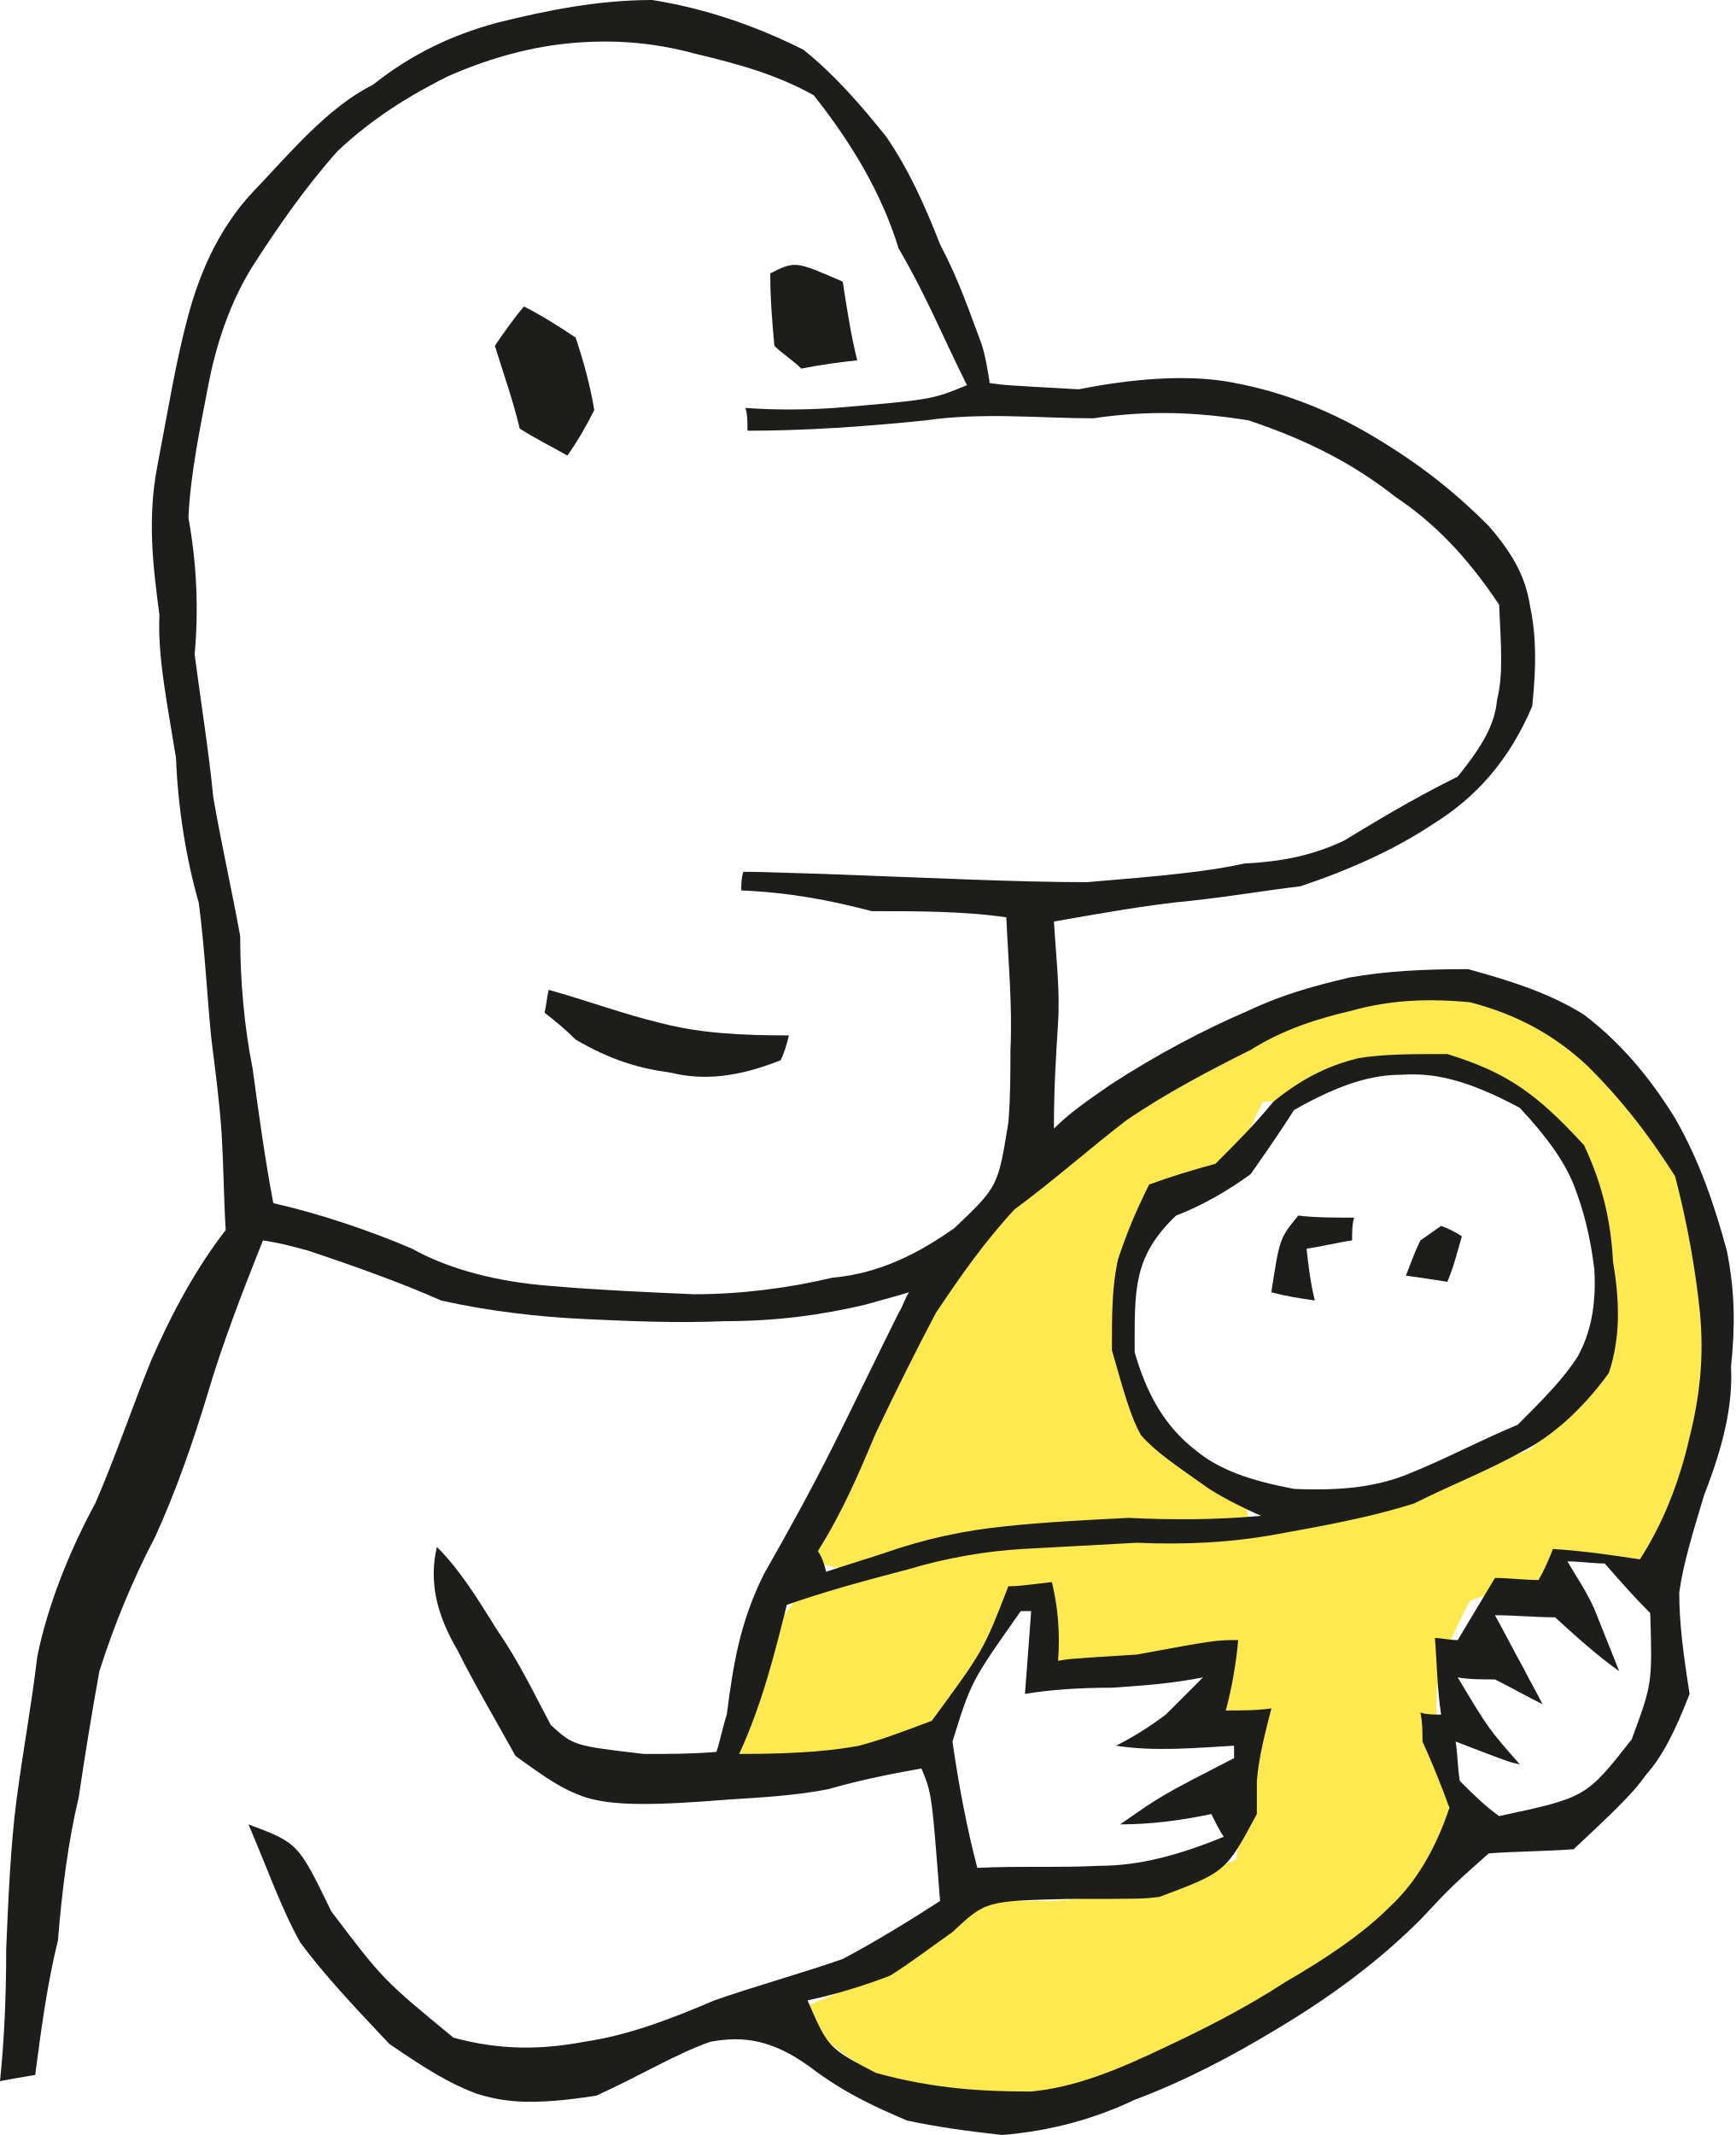
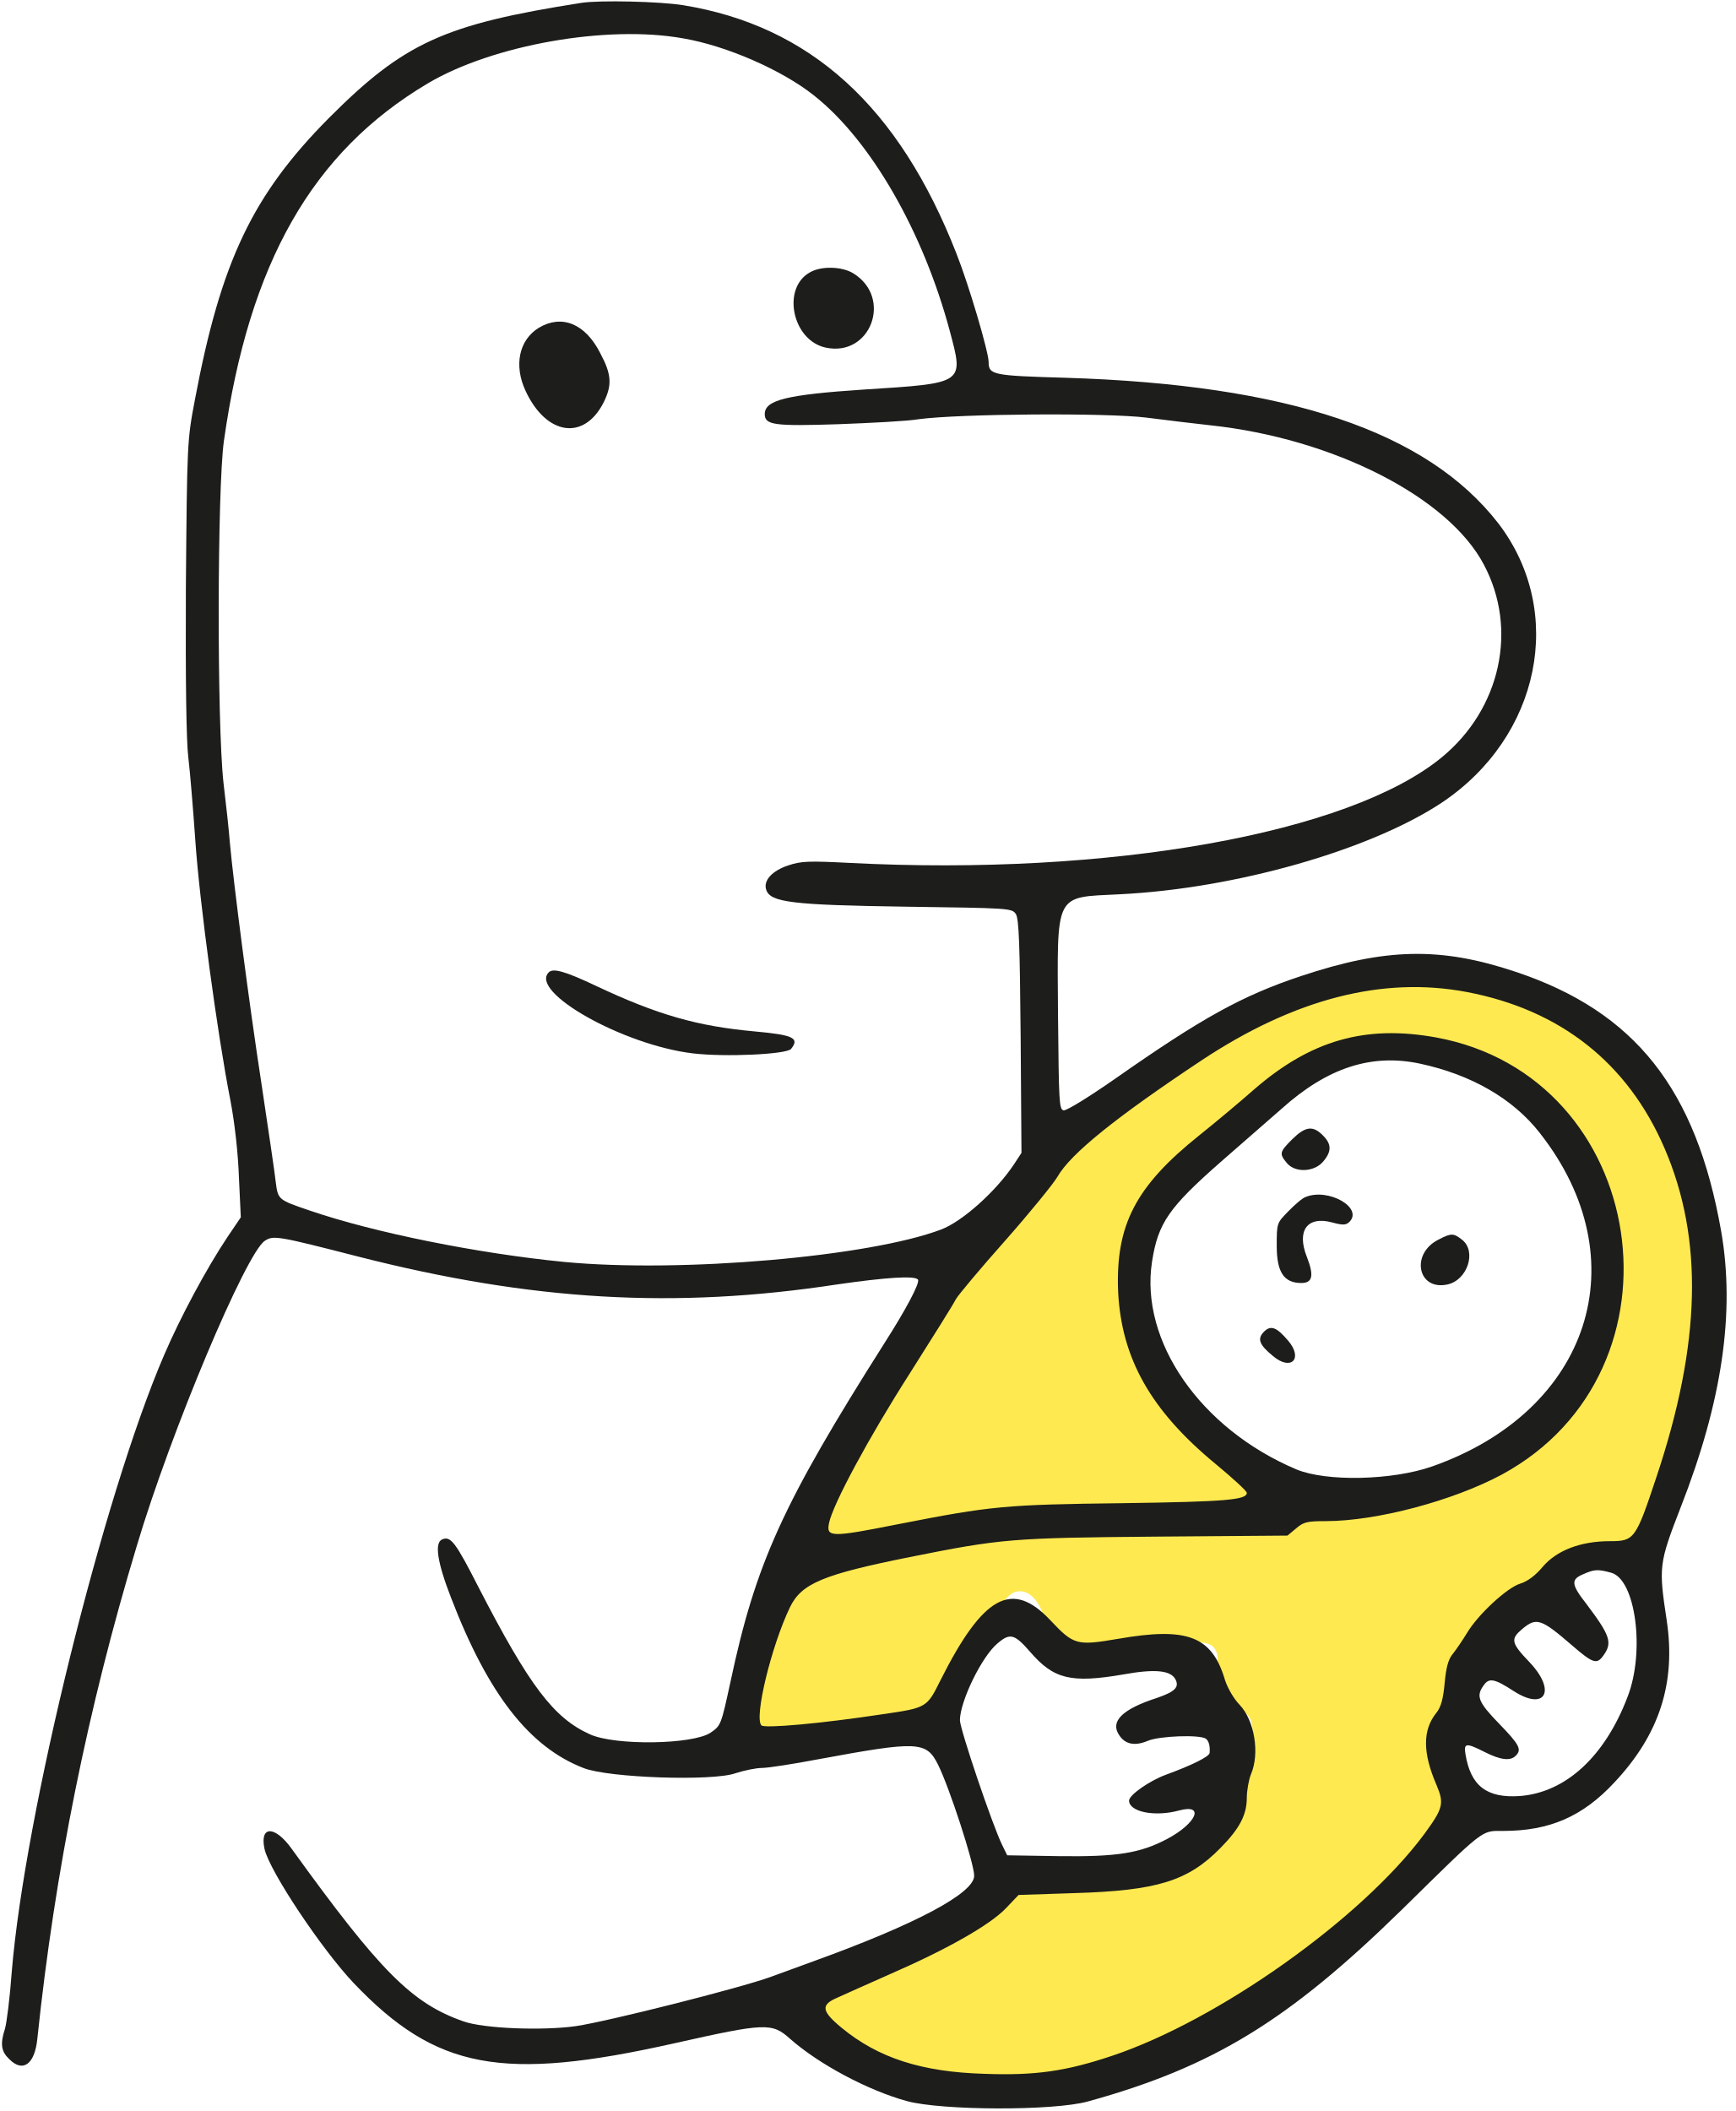
- <svg xmlns="http://www.w3.org/2000/svg" viewBox="0 0 83.8 103.1" width="83.8" height="103.1" role="img">
+ <svg xmlns="http://www.w3.org/2000/svg" viewBox="0 0 84.02 102.21" width="84.02" height="102.21" role="img">
  <g data-role="accent">
-     <path d="M75.9 49.9C78.1 52.1 79.5 54 80.6 55.8C81.5 57.9 82 60.4 82.4 63.1C82.5 65.4 82.3 67.3 81.8 69.3C81.2 71.4 80.5 73.5 79.2 75.3C78.1 75.1 77 75 75.7 74.9C75.2 75.3 74.8 75.8 74.3 76.3C73.2 76.6 72.1 76.9 71 77.3C70.1 79 69.6 80.2 69.4 81.5C69.3 82.9 69.5 84.4 69.9 86.3C70.1 89.1 70.1 89.1 67.6 92.1C65.7 93.7 63.3 95.4 60.7 96.9C58.2 98.3 55.9 99.4 53.6 100.3C51.5 101.2 49.3 101.5 46.6 101.3C44.9 101.1 43.6 100.8 42.3 100.1C40.8 99.4 39.7 98.4 38.4 97.1C40 96.4 41.7 95.8 43.1 95C44.4 94 45.5 93 47 92.3C47.2 92.1 47.4 92 47.6 91.8C48.6 91.8 49.6 91.8 50.7 91.8C52.4 91.7 54 91.5 55.4 91.3C56.9 90.9 58.3 90.4 59.7 89.8C59.9 88.5 60 87.3 60.1 86C60.3 85 60.5 84.1 60.8 83.1C60.3 83 59.8 82.8 59.2 82.6C59.3 81.7 59.3 80.8 59.3 79.8C53.7 80.3 53.7 80.3 51.1 80.7C51.1 79.4 51.1 78.2 50.9 76.9C50.5 76.9 50.5 76.9 48.8 77.2C48.6 77.6 48.6 77.6 47.5 80C45.6 83.1 45.6 83.1 42.5 84.2C40.4 84.7 38.1 84.9 35.7 84.7C36.6 82.2 36.8 80.8 36.9 79.9C37.2 78.9 37.6 78.3 38.7 76.9C41 76.2 43.2 75.6 45.5 75C47.7 74.6 49.8 74.6 52 74.6C54.5 74.4 57 74.4 59.4 74.3C61.9 73.8 64.3 73.2 66.7 72.6C68.9 71.8 71.3 70.9 73.9 70C75.6 68.3 76.8 66.8 77.4 65.1C77.8 63.5 77.7 61.6 77.6 59C77.1 57.3 76.5 56.1 75.7 55.1C74.8 54 73.7 53.1 72.1 51.8C69.9 51.2 68.4 51 66.9 51.2C65.4 51.3 64 51.9 62 53.1C61.7 53.2 61.3 53.2 61 53.2C60.6 54 60.2 54.8 59.9 55.6C59.5 55.8 59.5 55.8 57.8 56.9C55.5 58.2 55.5 58.2 53.9 61.6C53.9 63.6 54 64.9 54.3 66C54.5 67.2 55 68.3 56.1 70C59 71.9 59 71.9 60.2 72.3C60.2 72.6 60.2 72.9 60.3 73.3C58.1 73.7 56.1 73.8 54 73.8C51.9 74.1 49.8 74.1 47.8 74.1C44.9 74.4 44.9 74.4 41 75.8C40.3 75.7 39.6 75.5 38.9 75.4C40.3 73.3 41.3 71 42.3 68.7C43.5 66.2 44.6 64 45.9 61.9C47.3 59.8 48.9 58.1 51.1 56.5C53.1 54.6 55.3 52.9 58 51.6C60.5 50.1 62.6 49 64.7 48.3C66.8 47.8 68.5 47.8 70.1 48.1C72 48.4 73.8 48.9 75.9 49.9Z" fill="#FEE951" />
+     <path d="M66.76 46.98C66.49 47.14 66.01 47.25 65.67 47.26C65.35 47.26 64.84 47.39 64.53 47.54C64.23 47.69 63.74 47.82 63.42 47.82C62.82 47.82 59.51 49.37 58.37 50.19C57.19 51.04 56.39 51.57 55.88 51.84C55.16 52.23 48.39 59 48.03 59.69C47.87 60 47.35 60.65 46.88 61.15C46.42 61.65 45.92 62.28 45.77 62.54C45.62 62.8 45.28 63.33 45.02 63.72C44.75 64.1 44.35 64.69 44.12 65.04C43.88 65.39 43.48 65.97 43.21 66.36C42.95 66.73 42.5 67.48 42.23 68.03C41.95 68.55 41.55 69.22 41.34 69.48C40.78 70.18 38.84 74.14 38.84 74.55C38.84 74.91 39.27 75.46 39.57 75.46C39.66 75.47 39.56 75.57 39.32 75.69C38.12 76.32 36.75 78.33 36.75 79.48C36.75 79.8 36.63 80.29 36.48 80.6C36.32 80.9 36.2 81.28 36.2 81.43C36.2 81.58 36.07 81.96 35.92 82.26C35.48 83.12 35.69 83.87 36.48 84.28C37.12 84.61 39.39 84.57 40.09 84.21C40.52 83.98 40.91 83.93 42.02 83.93C43.1 83.93 43.55 83.87 44 83.66C44.34 83.51 44.78 83.35 44.99 83.3C45.5 83.19 46.03 82.68 46.13 82.16C46.39 80.9 48.35 77.5 49.02 77.14C49.8 76.72 50.64 77.73 50.64 79.07C50.64 80.69 51.73 81.16 53.45 80.3C53.74 80.15 54.23 80.04 54.53 80.04C54.84 80.04 55.34 79.91 55.64 79.76C56.41 79.37 58.41 79.36 58.74 79.73C59.03 80.05 59.03 80.46 58.76 81.07C58.35 81.89 58.96 82.82 59.89 82.82C60.77 82.82 60.92 84.14 60.16 85.14C59.63 85.82 59.56 86.29 59.88 86.85C60.51 87.94 59.05 90.03 57.62 90.04C57.45 90.04 57.06 90.16 56.76 90.32C56.45 90.47 56.07 90.6 55.92 90.6C55.77 90.6 55.39 90.72 55.09 90.87C54.6 91.12 54.27 91.15 52.03 91.15C49.24 91.15 49.3 91.14 48.14 92.12C47.34 92.82 43.1 95.04 42.59 95.04C42.42 95.04 42.06 95.16 41.75 95.32C41.45 95.47 41.07 95.6 40.92 95.6C40.23 95.6 38.7 96.94 38.7 97.55C38.7 98.21 42.19 100.6 43.14 100.6C43.31 100.6 43.67 100.72 43.98 100.87C44.34 101.07 44.8 101.15 45.37 101.15C45.94 101.15 46.39 101.23 46.75 101.43C47.52 101.82 49.32 101.82 50.09 101.43C50.39 101.28 50.89 101.15 51.2 101.15C51.5 101.15 52.01 101.03 52.31 100.87C52.62 100.72 52.99 100.6 53.14 100.6C53.3 100.6 53.67 100.47 53.98 100.32C54.28 100.16 54.64 100.04 54.81 100.04C55.16 100.04 60.03 97.58 60.99 96.93C61.38 96.66 62.06 96.14 62.52 95.76C62.98 95.39 63.56 94.97 63.81 94.85C64.37 94.55 69.95 89.04 70.35 88.37C70.88 87.5 70.74 86.62 69.94 85.58C69.63 85.21 69.53 84.91 69.53 84.48C69.53 84.05 69.63 83.76 69.94 83.39C70.55 82.6 70.64 82.35 70.64 81.43C70.64 80.69 70.7 80.5 71.05 80.05C71.57 79.39 71.76 79.01 71.76 78.62C71.76 78.07 72.7 77.26 73.35 77.26C73.99 77.26 74.71 76.87 74.96 76.4C75.57 75.21 76.77 74.71 77.73 75.25C78.26 75.55 78.77 75.5 79.26 75.1C79.73 74.69 80.64 73 80.64 72.54C80.64 72.39 80.89 71.76 81.2 71.15C81.57 70.4 81.76 69.86 81.76 69.48C81.76 69.16 81.88 68.68 82.03 68.37C82.23 68.01 82.31 67.55 82.31 66.98C82.31 66.41 82.39 65.96 82.59 65.6C82.84 65.11 82.87 64.78 82.87 62.26C82.87 59.75 82.84 59.41 82.59 58.93C82.44 58.62 82.31 58.25 82.31 58.09C82.31 57.94 82.19 57.57 82.03 57.26C81.88 56.96 81.76 56.58 81.76 56.43C81.76 56.28 81.63 55.9 81.48 55.59C81.32 55.29 81.2 54.9 81.2 54.71C81.2 54.53 80.98 54.07 80.71 53.71C80.45 53.33 80.1 52.79 79.94 52.48C79.31 51.32 77.1 49.37 75.48 48.57C74.66 48.15 73.85 47.82 73.7 47.82C73.53 47.82 73.17 47.69 72.87 47.54C72.56 47.39 72.06 47.26 71.76 47.26C71.45 47.26 70.95 47.14 70.64 46.98C69.88 46.59 67.48 46.59 66.76 46.98ZM69.53 50.87C69.84 51.03 70.32 51.15 70.64 51.15C72.37 51.15 75.51 53.69 76.7 56.04C77.03 56.71 77.31 57.39 77.31 57.54C77.31 57.71 77.44 58.07 77.59 58.37C77.84 58.86 77.87 59.19 77.87 61.43C77.87 63.66 77.84 64 77.59 64.48C77.44 64.79 77.31 65.15 77.31 65.32C77.31 65.97 76.1 68.01 75.13 68.97C74.17 69.94 71.09 71.71 70.37 71.71C70.2 71.71 69.84 71.83 69.53 71.98C69.23 72.14 68.85 72.26 68.7 72.26C68.55 72.26 68.17 72.39 67.87 72.54C67.45 72.75 67.05 72.82 66.2 72.82C65.35 72.82 64.95 72.89 64.53 73.1C64.07 73.33 63.71 73.37 62.28 73.37L60.57 73.37L61.02 73.1C62.01 72.5 61.71 71.69 60.26 70.96C58.05 69.85 55.09 66.14 55.09 64.48C55.09 64.16 54.96 63.68 54.81 63.37C54.66 63.07 54.53 62.57 54.53 62.26C54.53 61.96 54.66 61.46 54.81 61.15C54.96 60.85 55.09 60.34 55.09 60.04C55.09 59.73 55.21 59.23 55.37 58.93C55.52 58.62 55.64 58.23 55.64 58.05C55.64 57.55 56.64 56.72 58.64 55.51C59.28 55.12 60.59 53.87 60.92 53.33C61.37 52.61 63.6 51.15 64.28 51.15C64.46 51.14 64.82 51.03 65.09 50.87C65.81 50.47 68.76 50.47 69.53 50.87Z" fill="#FEE951" />
  </g>
  <g data-role="ink">
-     <path d="M38.8 2.4C40.3 3.6 41.6 5.1 42.8 6.6C43.9 8.2 44.7 10 45.4 11.8C46.3 13.5 46.8 15 47.4 16.6C47.6 17.2 47.7 17.9 47.8 18.5C48.5 18.6 48.5 18.6 52.1 18.8C54.6 18.3 57.1 18.1 59.1 18.4C61.6 18.8 64 19.7 66.2 21C68.4 22.3 70.1 23.6 71.9 25.4C73.2 26.9 73.7 28 73.9 29.3C74.2 30.7 74.2 32.2 74 34.1C72.9 36.7 71.3 38.5 69.2 39.8C67.4 41 65.2 42 62.8 42.8C61.1 43 59.4 43.3 57.5 43.5C55.4 43.7 53.2 44.1 50.9 44.5C51 46.2 51.2 47.8 51.1 49.4C51 51 50.9 52.5 50.9 54.5C51.7 53.7 52.6 53.1 53.6 52.4C55.9 50.9 58.2 49.7 60.3 48.8C62 48 63.5 47.6 65.2 47.2C66.9 46.9 68.7 46.8 70.9 46.8C73.1 47.4 74.9 48 76.5 49C78.2 50.3 79.6 51.9 80.9 54C82.1 56.1 82.8 58.2 83.4 60.4C83.8 62.4 83.8 64.1 83.6 66C83.7 67.9 83.2 69.9 82.3 72.2C81.7 74.2 81.3 75.5 81.1 76.9C81.1 78.4 81.3 79.9 81.6 81.8C80.9 83.6 80.3 84.8 79.5 85.7C78.8 86.7 77.7 87.7 76 89.3C74.7 89.4 73.3 89.4 71.9 89.5C70.1 91.1 70.1 91.1 68.6 92.7C66.6 94.7 64.3 96.4 61.8 97.9C59.5 99.3 57.2 100.5 54.8 101.4C52.9 102.3 50.8 102.9 48.4 103.1C46.6 102.9 45.2 102.7 43.8 102.4C42.4 101.8 40.8 101.1 39.1 99.8C37.3 98.5 35.9 98.3 34.3 98.6C32.6 99.2 31 100.2 28.8 101.2C25.6 101.7 24.3 101.5 23 101.1C21.7 100.6 20.7 100 18.8 98.7C17.1 96.9 15.6 95.3 14.5 93.8C13.6 92.2 12.9 90.2 12 88.1C14.4 89 14.4 89 16 92.3C18.5 95.6 18.5 95.6 21.9 98.4C24.1 99 26.1 99 28.2 98.6C30.3 98.3 32.4 97.5 34.5 96.6C36.5 95.9 38.7 95.3 40.7 94.6C42.4 93.7 44 92.7 45.4 91.8C45 86.6 45 86.6 44.5 85.4C42.8 85.7 41.4 86 40 86.4C38.5 86.7 36.8 86.8 35.2 86.9C31.5 87.2 29.6 87.2 28.3 86.8C27.1 86.4 26.3 85.8 24.9 84.8C23.9 83 22.9 81.3 22.1 79.7C21.1 78 20.7 76.4 21.1 74.7C22.2 75.8 23 77.1 24 78.7C25.1 80.3 25.8 81.8 26.6 83.3C27.7 84.3 27.7 84.3 31.1 84.7C32.3 84.7 33.4 84.7 34.6 84.6C34.8 84 34.9 83.4 35.1 82.8C35.4 80.5 35.7 78.4 36.9 76C38.1 73.9 39.2 71.9 40.3 69.7C41.3 67.7 42.4 65.4 43.4 63.4C43.6 63.1 43.7 62.7 43.9 62.4C43.6 62.5 43.6 62.5 41.8 63C39.7 63.5 37.5 63.8 35 63.8C32.7 63.9 30.4 63.8 28.3 63.7C26 63.6 23.5 63.3 21.3 62.8C19.5 62 17.3 61.2 14.9 60.4C14.2 60.2 13.4 60 12.7 59.9C11.7 62.4 10.7 65 10 67.4C9.3 69.7 8.5 72 7.5 74.2C6.4 76.3 5.5 78.5 4.8 80.7C4.4 82.9 4.1 84.8 3.8 86.8C3.3 88.9 3 91.2 2.8 93.7C2.3 95.7 2 97.9 1.7 100.2C1.1 100.3 0.5 100.4 0 100.5C0.2 98.6 0.3 96.4 0.3 94.1C0.4 91.8 0.5 89.2 0.8 86.9C1.1 84.6 1.5 82.5 1.8 80C2.3 77.5 3.4 74.8 4.6 72.6C5.6 70.3 6.4 67.9 7.3 65.7C8.3 63.4 9.5 61.2 10.9 59.4C10.8 57.7 10.8 56.3 10.7 54.7C10.6 53.2 10.4 51.7 10.2 50.1C10 48.1 9.9 45.9 9.6 43.6C9 41.5 8.6 39.1 8.5 36.6C8.1 34.1 7.6 31.7 7.7 29.7C7.4 27.4 7.1 25.1 7.6 22.5C8.1 19.9 8.5 17.4 9.1 15.2C9.7 13 10.6 11.1 12 9.5C14 7.4 15.8 5.2 18 4.1C19.9 2.6 21.8 1.7 24 1.1C26.4 0.5 28.9 0 31.5 0C34 0.4 36.4 1.2 38.8 2.4ZM16.3 7.3C14.7 9.1 13.4 11 12.3 12.7C11.2 14.4 10.5 16.4 10.1 18.4C9.7 20.5 9.2 22.8 9.1 25C9.5 27.2 9.6 29.4 9.4 31.6C9.7 33.9 10.1 36.4 10.3 38.5C10.7 40.8 11.2 43 11.6 45.2C11.6 47.4 11.8 49.6 12.2 51.6C12.5 53.8 12.8 56 13.2 58.1C15.4 58.6 17.8 59.4 19.9 60.3C21.7 61.3 24 61.9 26.6 62.1C28.9 62.3 31.3 62.4 33.5 62.5C35.8 62.5 38.1 62.2 40.2 61.7C42.5 61.5 44.4 60.5 46.1 59.3C48.2 57.3 48.2 57.3 48.7 54.2C48.8 53 48.8 51.8 48.8 50.7C48.9 48.6 48.7 46.5 48.6 44.3C46.6 44 44.3 44 42.1 44C40.2 43.5 38.2 43.1 35.8 43C35.8 42.7 35.8 42.4 35.9 42.1C36.5 42.1 36.5 42.1 39.7 42.2C45.2 42.4 49.1 42.6 52.5 42.6C56.1 42.3 58.3 42.1 60.1 41.7C62 41.6 63.4 41.3 64.9 40.6C66.4 39.7 68 38.7 70.4 37.5C71.7 35.9 72.2 34.9 72.3 33.8C72.6 32.6 72.5 31.3 72.4 29.2C70.8 26.8 69.2 25.2 67.4 24C65.5 22.5 63.3 21.3 60.3 20.3C57.8 19.9 55.5 19.8 52.8 20.2C50.2 20.2 47.5 19.9 44.7 20.3C41.8 20.6 38.9 20.8 36.1 20.8C36.1 20.4 36.1 20 36 19.7C37.4 19.8 38.8 19.8 40.3 19.7C45 19.3 45 19.3 46.7 18.6C45.5 16.2 44.7 14.2 43.4 12C42.6 9.4 41.2 7 39.3 4.6C37.5 3.6 35.7 3.1 33.6 2.6C31.4 2 29.4 1.9 27.4 2.1C25.4 2.3 23.4 2.9 21.6 3.7C19.8 4.6 18 5.7 16.3 7.3ZM49 58.4C47.6 59.9 46.4 61.6 45.2 63.4C44.3 65.1 43.3 67.1 42.3 69.2C41.5 71.1 40.7 73 39.5 74.9C39.7 75.2 39.8 75.5 39.9 75.9C40.8 75.6 41.8 75.3 42.7 75C44.7 74.3 46.6 73.9 48.6 73.7C50.5 73.5 52.5 73.4 54.5 73.3C56.6 73.4 58.7 73.4 60.9 73.2C60 72.8 59.2 72.4 58.4 71.9C56.7 70.7 55.8 70.1 55.1 69.3C54.6 68.4 54.3 67.3 53.7 65.2C53.7 63.5 53.7 62.1 54 60.8C54.4 59.6 54.8 58.6 55.5 57.2C56.6 56.8 57.6 56.5 58.7 56.2C59.7 55.2 60.6 54.3 61.5 53.2C63.1 51.9 64.4 51.4 65.6 51.1C66.8 50.9 68.2 50.9 69.9 50.9C72.8 51.8 74.2 52.8 76.5 55.3C77.4 57.2 77.8 59 77.9 60.9C78.2 62.7 78.3 64.5 77.7 66.3C76.4 68.1 74.9 69.4 73.5 70.1C71.9 71 70.1 71.7 68.3 72.6C66.1 73.3 63.8 73.7 61.6 74.1C59.4 74.5 57.2 74.6 54.9 74.5C53 74.6 51.2 74.7 49.4 74.8C47.7 74.9 45.8 75.2 43.8 75.8C41.9 76.3 40 76.8 38 77.5C37.4 79.9 36.8 82.3 35.7 84.7C38.9 84.7 40.4 84.5 41.5 84.3C42.6 84 43.4 83.7 45 83.1C47.5 79.7 47.5 79.7 48.7 76.6C49.1 76.6 49.1 76.6 50.8 76.4C51.1 77.6 51.2 78.9 51.1 80.2C51.7 80.1 51.7 80.1 54.9 79.9C58.7 79.2 58.7 79.2 59.8 79.2C59.7 80.3 59.5 81.5 59.2 82.6C60 82.6 60.7 82.6 61.4 82.5C61.1 83.7 60.8 84.8 60.7 86C60.7 86.5 60.7 87.1 60.7 87.6C59.2 90.4 59.2 90.4 56 91.6C55.2 91.7 55.2 91.7 51.6 91.7C47.6 91.8 47.6 91.8 46 93.3C45 94 44.1 94.7 43 95.4C41.7 95.9 40.4 96.3 39 96.6C40 98.9 40 98.9 42.3 100.1C45.2 100.9 47.6 101 49.8 101C51.9 100.8 53.9 100 56.4 98.8C58.1 98 60.1 97 62.1 95.7C64 94.6 65.8 93.4 67.1 92.1C68.3 91 69.3 89.4 70 87.3C69.6 86.2 69.2 85.2 68.7 84.1C68.7 83.6 68.7 83.2 68.6 82.7C68.9 82.8 69.3 82.8 69.6 82.8C69.4 81.5 69.4 80.3 69.3 79.1C69.6 79.1 70 79.2 70.4 79.2C70.7 78.7 70.7 78.7 72.2 76.2C72.9 76.2 73.6 76.3 74.3 76.3C74.6 75.8 74.8 75.3 75 74.8C76.5 74.9 77.9 75.1 79.2 75.3C80.3 73.6 81.1 71.6 81.6 69.4C82.1 67.4 82.3 65.5 82.1 63.4C81.9 61.4 81.5 59.1 80.9 56.8C79.5 54.6 78.2 53 76.7 51.5C75.1 50 73.3 49 71 48.4C68.9 48.2 67.1 48.3 65.3 48.8C63.6 49.2 62 49.7 60.4 50.7C58.4 51.7 56.3 52.8 54.4 54.1C52.7 55.4 50.9 57 49 58.4ZM62.5 53.6C61.8 54.7 61.1 55.7 60.4 56.7C59.3 57.5 58.1 58.2 56.8 58.7C54.7 60.7 54.8 62.3 54.8 65.3C55.4 67.4 56.3 68.9 57.7 70C58.9 71 60.4 71.5 62.5 71.9C64.8 72 66.6 71.8 68.2 71.1C69.7 70.5 71.4 69.6 73.3 68.8C74.5 67.6 75.5 66.6 76.2 65.5C76.8 64.4 77.1 63.1 77 61.3C76.8 59.7 76.5 58.5 76 57.2C75.5 56 74.7 54.9 73.4 53.5C70.8 52.1 69.2 51.8 67.7 51.9C66.3 51.9 64.8 52.3 62.5 53.6ZM75.7 75.4C76.1 76.1 76.6 76.8 77 77.7C77.4 78.7 77.8 79.7 78.2 80.7C77.2 80 76.2 79.1 75.1 78.1C74.1 78.1 73.2 78 72.2 78C72.7 78.9 73.1 79.7 73.6 80.6C73.9 81.2 74.2 81.7 74.5 82.3C73.7 81.9 73 81.5 72.2 81.1C71.6 81.1 70.9 81.1 70.4 81C71.9 83.5 71.9 83.5 73.4 85.2C72.9 85.1 72.9 85.1 70.3 84.1C70.4 84.7 70.4 85.4 70.5 86C71.1 86.6 71.7 87.2 72.4 87.7C76.6 86.8 76.6 86.8 78.8 84C79.8 81.3 79.8 81.3 79.7 77.9C78.9 77.1 78.2 76.3 77.5 75.5C76.9 75.5 76.3 75.4 75.7 75.4ZM49.3 77.8C46.9 81.2 46.9 81.2 46 84.1C46.3 86.2 46.7 88.3 47.2 90.2C49.3 90.1 51.1 90.2 53.1 90.1C55 90.1 56.9 89.6 59.1 88.7C58.9 88.4 58.7 88 58.5 87.6C57.1 87.9 55.6 88.1 54.1 88.1C56.1 86.7 56.1 86.7 59.6 84.9C59.6 84.7 59.6 84.5 59.6 84.3C57.8 84.4 55.8 84.6 53.9 84.3C54.7 83.9 55.5 83.4 56.3 82.8C56.9 82.2 57.5 81.6 58.1 81C56.6 81.3 55.2 81.4 53.7 81.5C52.1 81.5 50.7 81.6 49.5 81.8C49.6 80.5 49.7 79.2 49.8 77.8C49.7 77.8 49.5 77.8 49.3 77.8Z" fill="#1D1D1B" />
-     <path d="M40.7 13.6C40.9 14.9 41.1 16.2 41.4 17.4C40.5 17.5 39.7 17.6 38.7 17.8C38.3 17.4 37.8 17.1 37.4 16.7C37.3 15.6 37.2 14.5 37.2 13.2C38.4 12.6 38.4 12.6 40.7 13.6Z" fill="#1D1D1B" />
-     <path d="M25.3 14.8C26.1 15.2 26.9 15.7 27.8 16.3C28.2 17.5 28.5 18.6 28.7 19.8C28.3 20.6 27.9 21.3 27.4 22C26.7 21.6 25.9 21.2 25.1 20.7C24.8 19.4 24.3 18 23.9 16.7C24.3 16.1 24.8 15.4 25.3 14.8Z" fill="#1D1D1B" />
-     <path d="M26.5 47.8C28.3 48.3 30.2 49 31.9 49.4C33.8 49.9 35.8 50 38.1 50C38 50.4 37.9 50.8 37.7 51.2C35.7 52 34 52.2 32.4 51.8C30.9 51.6 29.5 51.2 27.8 50.2C27.3 49.7 26.8 49.3 26.3 48.9C26.4 48.5 26.4 48.2 26.5 47.8Z" fill="#1D1D1B" />
-     <path d="M62.7 58.7C63.5 58.8 64.4 58.8 65.4 58.8C65.3 59.1 65.3 59.5 65.3 59.9C64.6 60 63.8 60.2 63.1 60.3C63.2 61.2 63.3 62 63.5 62.8C62.8 62.7 62.1 62.6 61.4 62.4C61.8 59.8 61.8 59.8 62.7 58.7Z" fill="#1D1D1B" />
-     <path d="M69.6 59.2C69.9 59.3 70.3 59.5 70.6 59.7C70.4 60.4 70.2 61.2 69.9 61.9C69.3 61.8 68.6 61.7 67.9 61.6C68.1 61.1 68.3 60.5 68.6 59.9C68.9 59.7 69.3 59.4 69.6 59.2Z" fill="#1D1D1B" />
+     <path d="M28.14 0.14C21.5 1.18 19.56 2.07 15.92 5.72C12.23 9.44 10.7 12.65 9.44 19.34C9.06 21.34 9.06 21.41 9 28.43C8.98 33.03 9.02 35.91 9.12 36.69C9.2 37.34 9.35 39.16 9.46 40.73C9.66 43.64 10.52 50.05 11.16 53.3C11.37 54.4 11.53 55.86 11.57 57.03L11.66 58.94L11.03 59.87C10 61.41 8.74 63.76 7.95 65.6C5 72.44 1.2 87.83 0.57 95.46C0.48 96.72 0.32 97.97 0.24 98.23C0 98.97 0.06 99.33 0.44 99.69C1.1 100.37 1.69 99.96 1.81 98.69C2.66 90.6 4.24 82.75 6.62 74.86C8.28 69.29 11.91 60.68 12.82 60.08C13.24 59.8 13.44 59.84 17.38 60.85C25.74 62.98 32.67 63.39 40.53 62.19C42.89 61.85 44.32 61.75 44.45 61.96C44.55 62.11 43.87 63.4 42.82 65.04C37.89 72.82 36.59 75.69 35.37 81.43C34.92 83.5 34.91 83.55 34.41 83.89C33.56 84.47 29.78 84.53 28.56 83.97C26.81 83.18 25.64 81.64 23.17 76.85C22.05 74.65 21.82 74.37 21.42 74.53C21.03 74.68 21.16 75.61 21.84 77.36C23.64 82.04 25.64 84.6 28.27 85.61C29.48 86.08 34.49 86.25 35.6 85.86C36.03 85.72 36.62 85.6 36.89 85.6C37.19 85.6 38.41 85.41 39.62 85.18C44.44 84.29 44.85 84.3 45.42 85.44C45.98 86.57 47.17 90.23 47.17 90.82C47.17 91.66 44.37 93.16 39.39 94.96C38.89 95.14 37.96 95.48 37.31 95.72C35.82 96.26 29.44 97.87 27.89 98.1C26.27 98.33 23.42 98.22 22.44 97.87C19.95 97 18.41 95.46 14.12 89.51C13.3 88.37 12.56 88.39 12.81 89.53C13.06 90.61 15.57 94.37 17.12 96.01C21.12 100.21 24.32 100.8 32.66 98.93C37.07 97.94 37.38 97.93 38.25 98.71C39.64 99.94 42.02 101.21 43.91 101.73C45.59 102.19 51 102.21 52.67 101.75C58.73 100.08 62.39 97.83 67.87 92.47C71.94 88.47 71.71 88.65 72.78 88.65C75.02 88.65 76.63 87.96 78.17 86.3C80.35 83.98 81.16 81.48 80.7 78.44C80.31 75.86 80.32 75.71 81.38 72.98C83.39 67.85 84.02 63.53 83.34 59.62C82.13 52.73 79.17 48.98 73.38 47.05C69.76 45.84 67.1 45.89 62.99 47.26C60.14 48.21 58.19 49.29 54.01 52.22C52.76 53.09 51.64 53.79 51.5 53.76C51.28 53.72 51.27 53.33 51.23 49.21C51.19 43.16 51.03 43.46 54.19 43.3C59.81 43.03 66.34 41.16 69.8 38.87C74.59 35.68 75.82 29.61 72.55 25.34C69.1 20.89 62.37 18.62 51.57 18.29C48.07 18.19 47.87 18.15 47.87 17.53C47.87 17.04 46.91 13.79 46.32 12.3C43.53 5.15 39.23 1.25 33.07 0.25C31.95 0.07 29.02 0 28.14 0.14ZM33.09 1.86C35.19 2.22 37.88 3.4 39.41 4.62C42.16 6.79 44.7 11.21 45.99 16.03C46.67 18.58 46.73 18.55 41.84 18.86C38.07 19.11 37.03 19.37 37.03 20.05C37.03 20.58 37.49 20.64 40.57 20.54C42.17 20.48 43.94 20.39 44.46 20.3C46.44 20.03 53.6 19.98 55.51 20.22C56.46 20.34 57.84 20.51 58.59 20.59C64.52 21.22 70.12 24.05 71.85 27.34C73.51 30.46 72.66 34.32 69.82 36.66C65.34 40.36 53.7 42.43 41.13 41.78C39.17 41.68 38.8 41.69 38.17 41.9C37.38 42.16 36.95 42.64 37.1 43.08C37.3 43.69 38.34 43.82 43.88 43.9C48.89 43.97 49 43.97 49.19 44.26C49.34 44.5 49.38 45.75 49.42 50.19L49.46 55.82L49.1 56.37C48.23 57.68 46.6 59.14 45.57 59.53C42.09 60.85 32.96 61.64 27.32 61.1C23.13 60.69 18.12 59.68 15.02 58.62C13.46 58.09 13.46 58.09 13.35 57.22C13.31 56.82 12.99 54.68 12.66 52.47C12.06 48.57 11.31 42.79 11.13 40.8C11.09 40.26 10.95 38.96 10.82 37.89C10.5 34.97 10.52 23.68 10.84 21.36C12.06 12.73 15.12 7.36 20.71 4.04C23.84 2.18 29.39 1.19 33.09 1.86ZM71.02 48.03C75.55 48.89 78.81 51.46 80.59 55.58C82.49 59.97 82.37 65.05 80.2 71.53C79.2 74.54 79.13 74.62 77.95 74.62C76.53 74.62 75.37 75.07 74.7 75.86C74.34 76.29 73.96 76.57 73.6 76.68C72.98 76.87 71.57 78.16 71.03 79.07C70.82 79.41 70.52 79.86 70.35 80.07C70.13 80.33 70.02 80.72 69.95 81.5C69.88 82.26 69.77 82.66 69.55 82.93C68.88 83.76 68.88 84.86 69.55 86.41C69.94 87.33 69.88 87.55 68.95 88.82C65.92 92.9 58.99 97.82 53.84 99.54C51.6 100.29 50.12 100.5 47.66 100.41C44.62 100.32 42.52 99.64 40.75 98.18C39.77 97.37 39.73 97.07 40.55 96.72C40.87 96.57 42.05 96.05 43.17 95.55C45.92 94.35 47.94 93.19 48.7 92.4L49.32 91.75L52.03 91.66C56.02 91.54 57.52 91.08 59.09 89.48C60.02 88.54 60.37 87.87 60.37 87.05C60.37 86.71 60.46 86.19 60.57 85.91C61.01 84.89 60.74 83.29 60.02 82.54C59.74 82.25 59.45 81.75 59.32 81.36C58.69 79.22 57.51 78.76 54.13 79.35C52.13 79.69 51.99 79.65 50.85 78.44C49 76.48 47.6 77.25 45.53 81.37C44.88 82.68 44.87 82.69 42.73 83C39.69 83.46 37.02 83.69 36.87 83.54C36.5 83.18 37.35 79.69 38.25 77.82C38.81 76.66 39.87 76.23 44.05 75.39C48.49 74.5 49 74.46 55.96 74.4L62.34 74.35L62.76 74C63.12 73.69 63.3 73.65 64.19 73.65C66.66 73.65 70.37 72.66 72.73 71.39C82.01 66.35 79.85 52.11 69.53 50.23C66.1 49.61 63.46 50.37 60.71 52.76C59.95 53.43 58.77 54.41 58.07 54.97C54.98 57.44 54.01 59.32 54.14 62.54C54.3 65.76 55.71 68.29 58.87 70.89C59.69 71.57 60.37 72.19 60.37 72.28C60.37 72.62 59.38 72.71 54.39 72.78C48.66 72.85 48.02 72.91 43.48 73.8C40.25 74.44 40 74.44 40.14 73.75C40.32 72.85 42.06 69.61 44.05 66.5C45.17 64.73 46.17 63.14 46.28 62.91C46.39 62.71 47.46 61.43 48.67 60.07C49.87 58.71 51 57.32 51.2 56.98C51.84 55.86 54.01 54.11 58.21 51.32C62.69 48.36 66.95 47.26 71.02 48.03ZM68.76 51.5C71.23 52.03 73.26 53.19 74.56 54.86C79.37 60.98 77.01 68.3 69.35 71C67.41 71.68 64.21 71.75 62.76 71.14C58.13 69.18 55.19 64.94 55.78 61.1C56.07 59.21 56.6 58.46 59.14 56.23C60.16 55.34 61.48 54.19 62.06 53.68C64.28 51.69 66.41 51 68.76 51.5ZM78.02 76.15C79.2 76.48 79.66 79.96 78.81 82.15C77.71 85.05 75.81 86.79 73.59 86.96C71.99 87.07 71.21 86.47 70.96 84.94C70.87 84.39 70.98 84.37 71.89 84.83C72.64 85.21 73.13 85.28 73.39 85.01C73.7 84.71 73.57 84.47 72.59 83.46C71.57 82.41 71.46 82.12 71.84 81.6C72.1 81.22 72.37 81.28 73.28 81.87C74.82 82.87 75.38 81.87 74.06 80.48C73.16 79.54 73.13 79.36 73.71 78.87C74.39 78.3 74.62 78.37 76.1 79.65C77.13 80.54 77.32 80.61 77.64 80.15C78.09 79.53 77.96 79.18 76.8 77.64C76.07 76.71 76.06 76.47 76.66 76.22C77.2 75.98 77.37 75.97 78.02 76.15ZM49.88 79.98C51.02 81.3 51.85 81.51 54.41 81.07C55.91 80.8 56.67 80.87 56.91 81.3C57.12 81.69 56.89 81.91 56.02 82.21C54.34 82.75 53.74 83.35 54.19 84.01C54.48 84.46 54.95 84.55 55.57 84.29C56.12 84.05 58.07 83.98 58.38 84.18C58.53 84.28 58.6 84.54 58.57 84.87C58.56 85.05 57.71 85.47 56.45 85.93C55.66 86.22 54.67 86.91 54.67 87.18C54.67 87.73 55.92 87.98 57.09 87.66C58.35 87.32 57.94 88.28 56.51 89.04C55.2 89.73 54.09 89.91 51.23 89.87L48.77 89.83L48.52 89.32C48.05 88.36 46.48 83.72 46.48 83.29C46.48 82.39 47.53 80.21 48.3 79.57C48.91 79.05 49.12 79.11 49.88 79.98Z" fill="#1D1D1B" />
+     <path d="M39.23 13.18C37.84 13.93 38.35 16.48 39.98 16.83C42.16 17.3 43.24 14.41 41.31 13.23C40.77 12.9 39.77 12.87 39.23 13.18Z" fill="#1D1D1B" />
+     <path d="M26.09 15.87C25.13 16.46 24.87 17.69 25.45 18.93C26.45 21.08 28.28 21.36 29.23 19.48C29.64 18.65 29.62 18.14 29.07 17.11C28.34 15.66 27.2 15.21 26.09 15.87Z" fill="#1D1D1B" />
+     <path d="M26.57 47.08C25.62 48.03 30.16 50.59 33.53 51C35.1 51.19 38.07 51.05 38.3 50.79C38.73 50.26 38.42 50.11 36.55 49.94C33.78 49.69 31.84 49.14 28.85 47.73C27.37 47.03 26.78 46.86 26.57 47.08Z" fill="#1D1D1B" />
+     <path d="M62.57 55.16C61.95 55.78 61.94 55.86 62.3 56.3C62.69 56.79 63.62 56.76 64.06 56.25C64.49 55.75 64.48 55.39 64.05 54.97C63.57 54.48 63.2 54.54 62.57 55.16Z" fill="#1D1D1B" />
+     <path d="M63.21 57.96C63.06 58.01 62.69 58.33 62.38 58.65C61.82 59.22 61.82 59.22 61.82 60.33C61.82 61.6 62.17 62.12 63.01 62.12C63.56 62.12 63.63 61.76 63.28 60.86C62.77 59.58 63.3 58.86 64.51 59.19C65.03 59.33 65.17 59.32 65.34 59.16C66.02 58.47 64.3 57.5 63.21 57.96Z" fill="#1D1D1B" />
+     <path d="M69.67 60.01C68.28 60.69 68.64 62.51 70.09 62.19C71.05 61.98 71.51 60.6 70.8 60.03C70.39 59.71 70.28 59.69 69.67 60.01Z" fill="#1D1D1B" />
+     <path d="M61.2 64.48C60.87 64.82 60.96 65.1 61.63 65.65C62.51 66.4 63.12 65.79 62.37 64.91C61.81 64.25 61.53 64.15 61.2 64.48Z" fill="#1D1D1B" />
  </g>
</svg>
